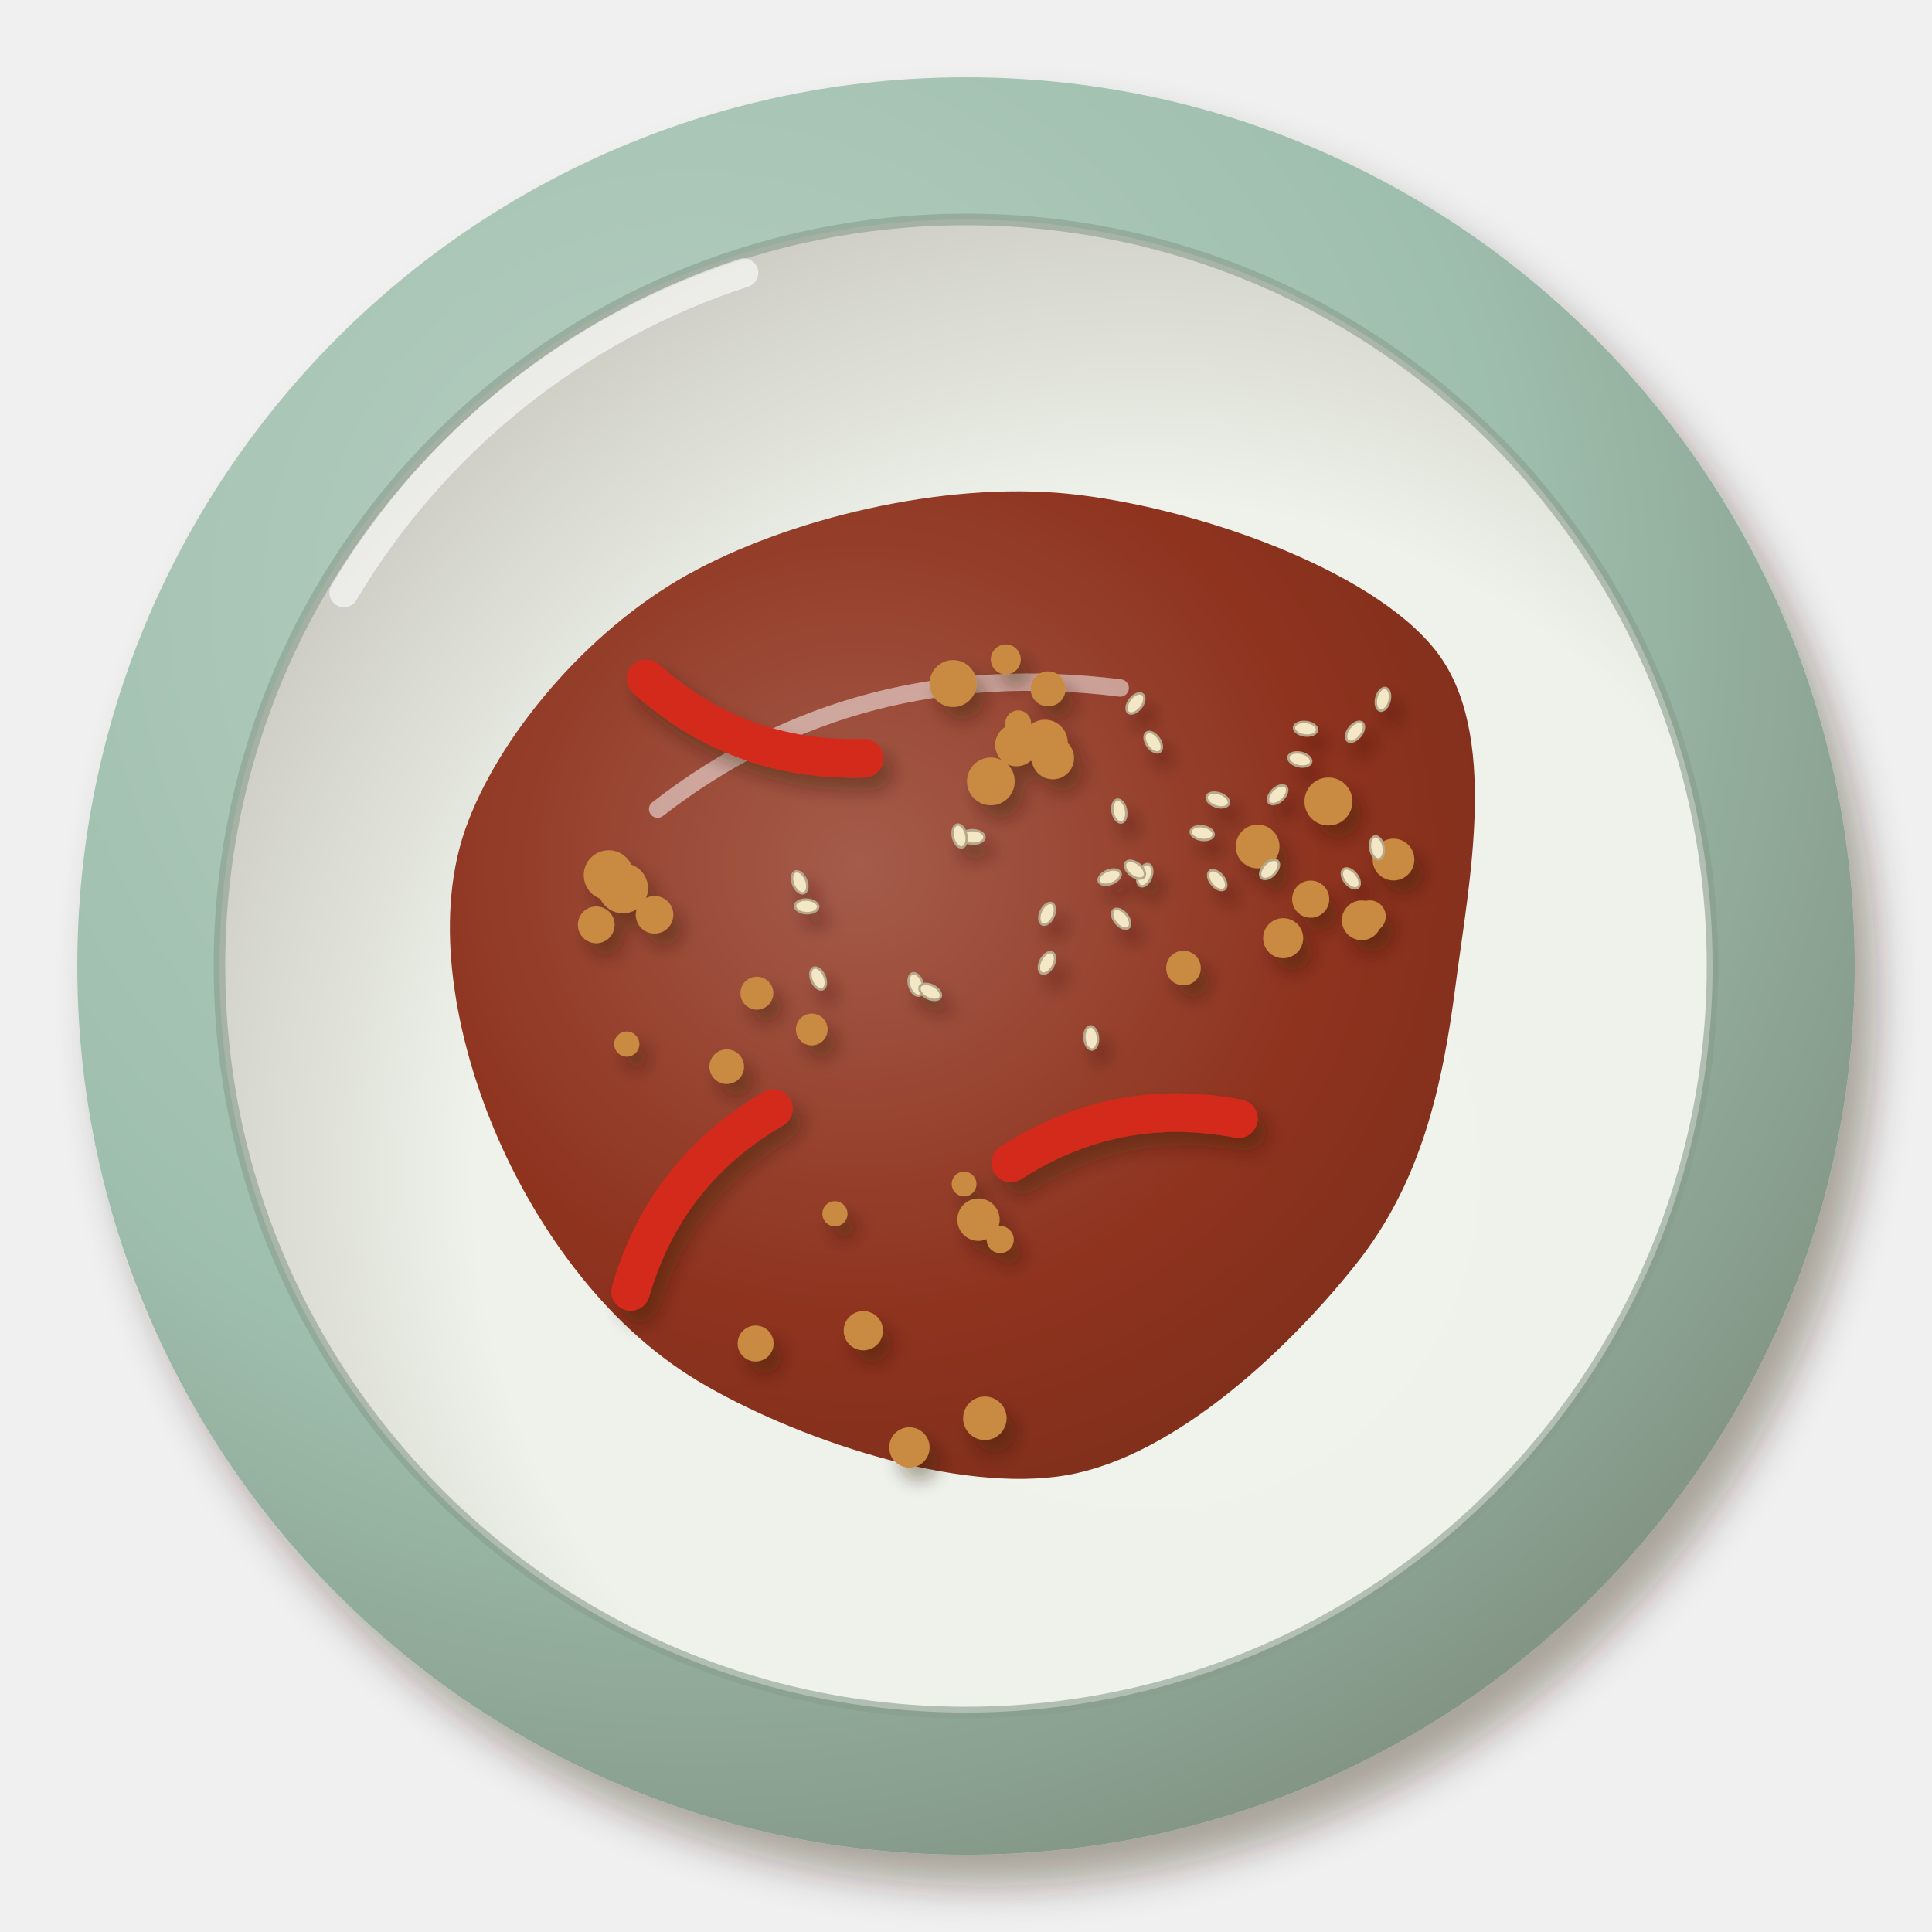
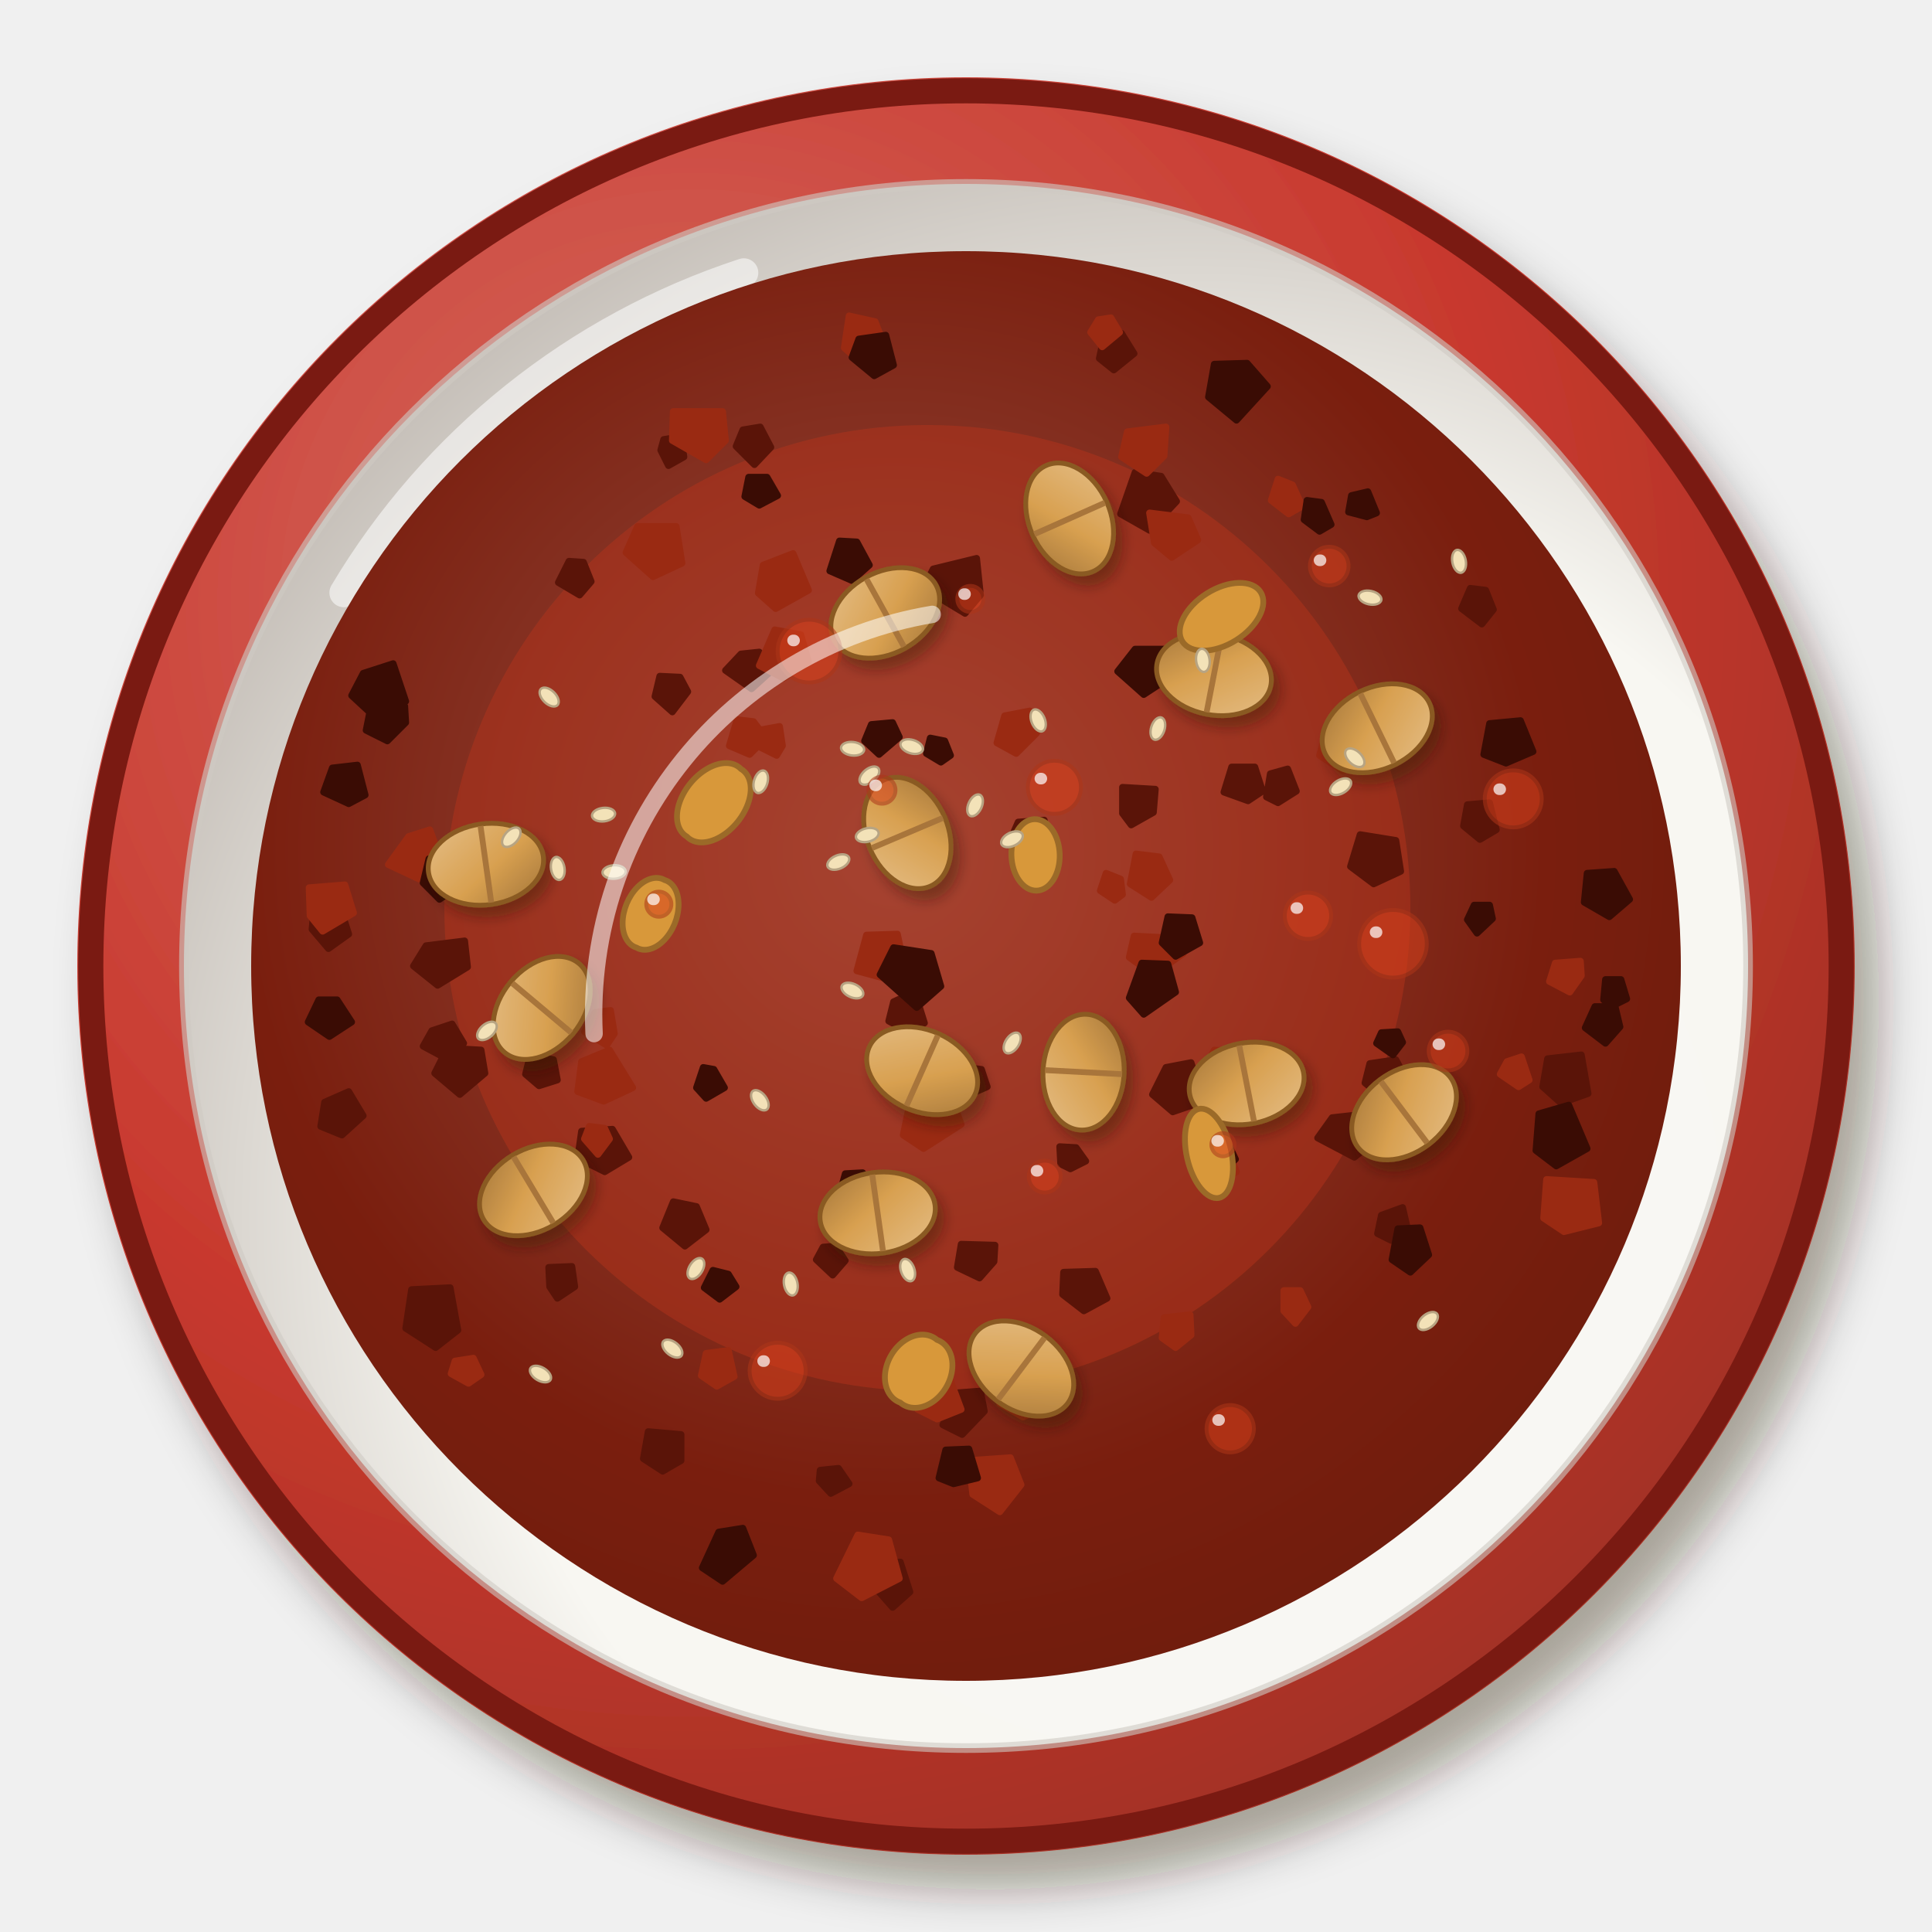
<svg xmlns="http://www.w3.org/2000/svg" viewBox="0 0 200 200" width="400" height="400">
  <defs>
    <filter id="mx_salsa_macha-1" x="-30%" y="-30%" width="160%" height="160%">
-       <feDropShadow dx="2.24" dy="3.2" stdDeviation="2.08" flood-color="#2b1607" flood-opacity=".36" />
+       <feDropShadow dx="2.52" dy="3.6" stdDeviation="2.34" flood-color="#2b1607" flood-opacity=".36" />
    </filter>
    <radialGradient id="mx_salsa_macha-2" cx="0.35" cy="0.3" r=".75">
-       <stop offset="0" stop-color="#b7cfc2" />
-       <stop offset=".6" stop-color="#9fbfae" />
-       <stop offset="1" stop-color="#829484" />
+       <stop offset="0" stop-color="#d66b62" />
+       <stop offset=".6" stop-color="#c8392e" />
+       <stop offset="1" stop-color="#a13024" />
    </radialGradient>
-     <radialGradient id="mx_salsa_macha-3" cx="0.62" cy="0.64" r=".75">
-       <stop offset="0" stop-color="#f0f3ec" />
-       <stop offset=".6" stop-color="#eef2ea" />
-       <stop offset="1" stop-color="#c3c1b8" />
+     <radialGradient id="mx_salsa_macha-3" cx="0.64" cy="0.66" r=".75">
+       <stop offset="0" stop-color="#f9f8f4" />
+       <stop offset=".6" stop-color="#f8f7f2" />
+       <stop offset="1" stop-color="#beb7b0" />
    </radialGradient>
-     <radialGradient id="mx_salsa_macha-4" cx="0.4" cy="0.38" r=".75">
-       <stop offset="0" stop-color="#a15543" />
-       <stop offset=".6" stop-color="#8a2a14" />
-       <stop offset="1" stop-color="#752511" />
+     <radialGradient id="mx_salsa_macha-4" cx="0.45" cy="0.42" r=".75">
+       <stop offset="0" stop-color="#975043" />
+       <stop offset=".6" stop-color="#7a1e0e" />
+       <stop offset="1" stop-color="#661c0c" />
    </radialGradient>
    <filter id="mx_salsa_macha-5" x="-30%" y="-30%" width="160%" height="160%">
-       <feDropShadow dx="0.98" dy="1.4" stdDeviation="0.91" flood-color="#2b1607" flood-opacity=".36" />
+       <feDropShadow dx="0.7" dy="1" stdDeviation="0.65" flood-color="#2b1607" flood-opacity=".36" />
    </filter>
+     <linearGradient id="mx_salsa_macha-6" x1="0" y1="0" x2="1" y2="1">
+       <stop offset="0" stop-color="#e4bd85" />
+       <stop offset=".55" stop-color="#d8a050" />
+       <stop offset="1" stop-color="#a4763a" />
+     </linearGradient>
  </defs>
  <g filter="url(#mx_salsa_macha-1)">
    <circle cx="100" cy="100" r="92" fill="url(#mx_salsa_macha-2)" />
  </g>
-   <circle cx="100" cy="100" r="77.28" fill="url(#mx_salsa_macha-3)" />
-   <circle cx="100" cy="100" r="77.28" fill="none" stroke="#889d8c" stroke-width="1.2" opacity=".6" />
-   <path d="M35.6,61.36 A75.44,75.44 0 0 1 77,28.24" stroke="#fff" stroke-width="3" fill="none" stroke-linecap="round" opacity=".6" />
-   <path transform="translate(100 102)" d="M50.68,0C49.31,10.58 47.11,20.38 40.41,28.82C33.72,37.27 21.88,48.68 10.52,50.69C-0.85,52.71 -17.92,46.86 -27.8,40.93C-37.68,34.99 -44.76,24.58 -48.77,15.09C-52.78,5.59 -55.18,-6.45 -51.87,-16.05C-48.55,-25.64 -39.27,-36.69 -28.86,-42.49C-18.46,-48.3 -2.36,-52.19 10.56,-50.89C23.47,-49.58 41.93,-43.15 48.61,-34.67C55.3,-26.19 52.04,-10.58 50.68,0Z" fill="url(#mx_salsa_macha-4)" opacity="0.95" />
-   <path transform="translate(100 102)" d="M-31.92,-18.24 Q-11.4,-34.2 15.96,-30.78" stroke="#fff" stroke-width="1.8" fill="none" stroke-linecap="round" opacity=".5" />
+   <circle cx="100" cy="100" r="90.6" fill="none" stroke="#7a1a12" stroke-width="2.6" />
+   <circle cx="100" cy="100" r="80.96" fill="url(#mx_salsa_macha-3)" />
+   <circle cx="100" cy="100" r="80.96" fill="none" stroke="#cfcac3" stroke-width="1" opacity=".6" />
+   <path d="M35.6,61.36 A75.44,75.44 0 0 1 77,28.24" stroke="#fff" stroke-width="3" fill="none" stroke-linecap="round" opacity="0.55" />
+   <circle cx="100" cy="100" r="74" fill="url(#mx_salsa_macha-4)" opacity="1" />
+   <circle cx="96" cy="94" r="50" fill="#b8341a" opacity=".45" />
+   <path d="M101.5,61.6L99.9,63.5L95.6,60.9L96.6,58.9L101.1,57.8ZM48.4,100.1L45.3,102L42.8,100L44.1,97.9L48.1,97.4ZM130.7,81.9L129.2,82.9L126.7,82L127.5,79.4L129.9,79.4ZM164.4,113.2L161.6,114.2L159.7,112.5L160.2,109.6L163.7,109.2ZM95.7,105.9L94.2,106.9L92,105.7L92.5,103.7L94.7,102.7ZM154.9,85.9L153.2,86.9L151.5,85.5L151.9,83.3L154.2,83.1ZM121.8,51.9L119,54.9L116,53.2L117.5,48.9L120.2,49.3ZM37.6,115.5L35.4,117.5L33.2,116.6L33.6,114.1L36.1,113ZM108.5,86.7L106.6,88.8L104.7,86.7L105.4,85.1L108.1,84.9ZM112.4,120.2L110.8,121L109.8,120.5L109.7,118.7L111.4,118.8ZM145.8,112.1L143.1,113.6L141.3,112.1L141.8,110.1L144.5,109.7ZM124.6,114L121.4,115.1L119.3,113.3L120.7,110.5L123.3,110ZM134.2,81.9L132.3,83.1L131.1,82.5L131.5,80.1L133.3,79.6ZM114.6,134.4L112.2,135.7L110,134L110.1,131.7L113.4,131.6ZM102.9,130.6L101.4,132.3L99.1,131.2L99.5,128.8L103,128.9ZM73.1,127.3L70.9,129L68.6,127.1L69.7,124.4L72.1,124.9ZM94.2,164.8L92.4,166.4L90.2,163.9L90.9,161.8L93.2,161.7ZM57.7,111.8L55.8,112.4L54.4,111.2L54.9,109.2L57.3,109.7ZM79.8,46.3L78.1,48.1L76.2,46.2L76.9,44.5L78.7,44.2ZM145,90.2L142.2,91.5L139.8,89.7L140.8,86.4L144.5,87ZM65.1,119.8L62.6,121.3L59.8,119.9L60.2,117.1L63.4,116.9ZM102.2,112.5L100.6,113.2L99.7,112.6L100,110.5L101.6,110.7ZM71.2,71.6L69.6,73.7L67.8,72.1L68.3,70L70.4,70.1ZM79.9,69.4L77.8,71.3L75.1,69.4L76.7,67.7L78.6,67.5ZM154.6,63.1L153.4,64.6L151.3,63L152.2,60.9L153.8,61.1ZM59.5,133.2L57.7,134.4L56.9,133.2L56.8,131.2L59.2,131.1ZM61.2,60.2L60,61.6L57.8,60.3L58.9,58.1L60.4,58.2ZM145.8,127.6L144,128.4L142.6,127.7L143,125.8L145.2,125ZM87.5,130.5L86.2,132L84.5,130.4L85.2,129.1L86.5,129ZM87.9,153.6L86,154.6L84.8,153.3L84.9,152.2L86.8,152ZM119.4,84.1L117.1,85.4L116.2,84.2L116.2,81.5L119.6,81.7ZM101.9,146.1L99.6,148.5L97.6,147.5L98.9,144.2L101.5,144ZM50.2,111.1L47.6,113.3L45,111.1L46.3,108.5L49.8,108.7ZM48,108L46.6,109.8L43.8,108.3L44.7,106.7L46.8,106ZM70.8,47.3L69.2,48.2L68.4,46.6L68.7,45.5L70.5,45.2ZM142.8,117.7L140.2,119.8L136.4,117.8L137.9,115.7L141.5,115.3ZM36.1,96.7L34,98.2L32.3,96.2L32.5,94L35.3,94.2ZM47.4,137.7L45.1,139.5L42,137.5L42.6,133.5L46.6,133.3ZM117.4,36.6L115.3,38.3L113.8,37.1L114.5,33.9L116.1,34.5ZM70.5,151.2L68.6,152.3L66.6,151L67.1,148.2L70.5,148.5Z" fill="#5a1408" stroke="#5a1408" stroke-width=".7" stroke-linejoin="round" />
+   <path d="M163.7,101L162.5,102.7L160.4,101.6L161,99.7L163.6,99.5ZM49.8,142.3L48.5,143.2L46.7,142.2L47.1,140.9L49,140.6ZM135.4,135.3L134.1,137L132.9,135.7L132.9,133.6L134.6,133.6ZM79.3,76.4L77.6,78.1L75.5,77.2L76.3,74.5L78,74.7ZM75.1,45.6L73.1,47.6L69.6,45.6L69.7,42.6L74.8,42.6ZM120.5,47.2L118.7,49L116.1,47.3L116.7,44.7L120.7,44.2ZM158.3,111.8L157.2,112.5L155.3,111.2L156,109.9L157.5,109.4ZM105.7,153.7L103.5,156.5L100.7,154.7L100.3,151.2L104.6,150.9ZM121.1,91.1L119.2,92.9L117,91.5L117.6,88.4L120,88.7ZM114.9,111.5L113.7,112.3L112.5,111.4L113.2,109.8L114.3,109.7ZM115.9,34.4L114.1,35.9L112.9,34.4L113.7,33.1L115,32.9ZM50.1,89.9L48,91.9L46,90.3L47,88.5L49.1,87.9ZM122.5,98.7L119.4,100.9L116.9,99.1L117.4,96.9L121.4,97.1ZM76,142.5L74.2,143.5L72.6,142.4L73.1,140.1L75.4,139.8ZM36.6,94.5L33.4,96.4L32.1,94.8L32,91.9L35.7,91.6ZM128.2,110.6L126.1,111.6L124.7,110.6L125.7,108.7L127.1,108.8ZM93.6,100L91.3,101.2L88.7,100.5L89.7,96.8L92.9,96.7ZM128,121.3L125.7,122.9L124.7,121.5L125.5,119.3L127.4,119.9ZM108.3,145.5L105.9,146.7L103.5,145.3L104.7,142.5L108.2,142.4ZM165.5,126.6L161.9,127.5L159.8,126.1L160.1,122.1L165,122.4ZM70.6,58.3L67.6,59.7L64.8,57.2L66,54.5L70,54.5ZM93.1,163.4L89.2,165.4L86.6,163.4L88.8,158.9L92,159.4ZM124,55.9L121.3,57.7L119.5,56.2L119,53.1L123,53.6ZM83.7,68.5L81.1,70.2L78.6,68.9L80.2,65.2L82.9,65.7ZM91.7,36.2L89.3,37.7L87.4,36L87.9,32.7L90.6,33.3ZM116.2,92.6L115.4,93.2L113.9,92.2L114.5,90.4L116,91ZM65.5,112.6L62.5,114L59.8,113L60.2,109.9L63.1,108.7ZM123.3,138.2L121.7,139.5L120.3,138.5L120.5,136.4L123.2,136.1ZM99.5,116.4L95.6,118.9L93.5,117.5L94.2,114.1L98.7,114.1ZM83.7,61.1L80.3,63L78.5,61.4L79,58.5L82.1,57.3ZM63.6,107L62.8,108.2L60.5,106.8L61.6,104.8L63.2,104.6ZM107.3,75.9L105.2,78L103.2,76.9L104,74.1L106.6,73.6ZM81,77.2L80.4,78.2L78.6,77.3L78.5,75.6L80.7,75.2ZM134.8,52.4L133.4,53.2L131.6,51.8L132.3,49.6L133.8,50.2ZM45.7,89.2L43.4,91L40.2,89.5L42.3,86.6L44.5,85.9ZM99.5,145.9L97,146.9L95,145.9L96,143L98.2,142.4ZM63.1,117.9L61.9,119.5L60.5,117.9L61,116.6L62.6,116.8ZM141.9,78.1L139,79.8L136.6,78.2L137.5,74.9L140.7,75.3Z" fill="#9a2a12" stroke="#9a2a12" stroke-width=".7" stroke-linejoin="round" />
+   <path d="M154.5,95.1L152.9,96.6L151.9,95.2L152.6,93.7L154.2,93.7ZM89.8,122.6L87.9,123.9L87,123.3L87.5,121.5L89.3,121.4ZM36.4,105.8L34.1,107.3L31.9,105.8L33,103.5L34.9,103.5ZM158.7,77.8L155.9,79L153.6,78.1L154.2,74.9L157.4,74.6ZM167.7,106.3L166.2,108L164.1,106.4L165.1,104.2L167.2,104.2ZM147.9,129.9L146,131.7L144.1,130.4L144.7,127.2L147,127.1ZM93.1,76.3L91,78.1L89.5,76.7L90.2,75L92.4,74.8ZM164.3,118.9L161.1,120.7L159,119.1L159.3,115.3L162.4,114.4ZM97.4,102.1L94.9,104.3L91.1,100.9L92.5,98.1L96.4,98.7ZM101.2,153L98.7,153.6L97.2,153L97.9,150.1L100.3,150ZM168.7,93.1L166.6,94.9L164,93.4L164.3,90.4L167.1,90.2ZM42,74.8L40.1,76.7L37.9,75.6L38.4,73.1L41.9,73.1ZM98.4,78.2L97.4,78.9L95.9,78L96.3,76.4L97.8,76.7ZM131.2,40L128,43.5L125.1,41.1L125.7,37.7L129.1,37.6ZM168.4,103.4L166.8,104.2L166,103.5L166.2,101.4L167.8,101.4ZM48.3,91.1L45.5,93.1L43.8,91.4L44.4,88.9L47,88.8ZM142.5,53.1L141.5,53.5L139.6,53L139.9,51.3L141.6,50.9ZM92.5,37.8L90.5,38.9L88.2,37L88.9,35.1L91.7,34.7ZM76.2,133.2L74.5,134.5L72.9,133.3L73.8,131.5L75.4,131.9ZM121.3,70L118.4,71.9L115.7,69.5L117.5,67.2L120.5,67.2ZM80.5,51.3L78.6,52.3L77.1,51.4L77.5,49.4L79.4,49.4ZM75,112.6L73.1,113.7L72.1,112.6L72.8,110.5L73.9,110.7ZM90,58.5L88.2,60.1L85.9,59.1L86.9,56L88.7,56.1ZM127.9,120L126.7,121.1L125,120L125.2,118.5L127.1,118.3ZM110,145.5L108.2,145.9L107.1,145.1L107.5,143.1L109.5,143.4ZM78,161L74.8,163.7L72.7,162.3L74.4,158.6L76.9,158.2ZM121.7,102.7L118.4,105L116.9,103.3L118.2,99.7L120.9,99.8ZM145.2,107.9L144.2,109.2L142.5,108L143,106.9L144.7,106.8ZM37.8,82.3L36.1,83.2L33.5,82L34.4,79.5L37,79.2ZM42,72.6L39.1,74.5L36.4,72L37.6,69.7L40.7,68.7ZM124.2,97.6L121.7,99L120.3,97.6L120.9,94.9L123.4,95ZM137.8,54.3L136.6,55L135,53.8L135.3,51.8L136.8,52Z" fill="#3a0c04" stroke="#3a0c04" stroke-width=".7" stroke-linejoin="round" />
  <g filter="url(#mx_salsa_macha-5)">
-     <circle cx="132.83" cy="97.12" r="2.07" fill="#c98a42" />
-     <circle cx="135.68" cy="93.08" r="1.92" fill="#c98a42" />
-     <circle cx="137.52" cy="82.97" r="2.48" fill="#c98a42" />
-     <circle cx="122.51" cy="100.21" r="1.79" fill="#c98a42" />
-     <circle cx="141.8" cy="94.86" r="1.65" fill="#c98a42" />
-     <circle cx="144.25" cy="88.98" r="2.16" fill="#c98a42" />
-     <circle cx="130.19" cy="87.63" r="2.26" fill="#c98a42" />
-     <circle cx="140.96" cy="95.27" r="2.05" fill="#c98a42" />
-     <circle cx="104.12" cy="68.26" r="1.55" fill="#c98a42" />
-     <circle cx="98.66" cy="70.76" r="2.43" fill="#c98a42" />
-     <circle cx="108.99" cy="78.48" r="2.19" fill="#c98a42" />
-     <circle cx="108.16" cy="76.88" r="2.37" fill="#c98a42" />
-     <circle cx="105.22" cy="77.12" r="2.2" fill="#c98a42" />
-     <circle cx="108.5" cy="71.31" r="1.81" fill="#c98a42" />
-     <circle cx="105.4" cy="74.88" r="1.34" fill="#c98a42" />
-     <circle cx="102.57" cy="80.89" r="2.47" fill="#c98a42" />
-     <circle cx="84.03" cy="106.57" r="1.64" fill="#c98a42" />
-     <circle cx="64.88" cy="108.08" r="1.3" fill="#c98a42" />
-     <circle cx="63.01" cy="90.6" r="2.58" fill="#c98a42" />
-     <circle cx="67.76" cy="94.7" r="1.94" fill="#c98a42" />
-     <circle cx="61.72" cy="95.74" r="1.9" fill="#c98a42" />
-     <circle cx="75.23" cy="110.42" r="1.79" fill="#c98a42" />
-     <circle cx="64.49" cy="91.95" r="2.59" fill="#c98a42" />
-     <circle cx="78.35" cy="102.81" r="1.7" fill="#c98a42" />
-     <circle cx="103.54" cy="128.32" r="1.4" fill="#c98a42" />
-     <circle cx="89.37" cy="137.75" r="2.03" fill="#c98a42" />
-     <circle cx="101.29" cy="126.26" r="2.19" fill="#c98a42" />
-     <circle cx="86.43" cy="125.65" r="1.3" fill="#c98a42" />
-     <circle cx="94.14" cy="149.84" r="2.09" fill="#c98a42" />
-     <circle cx="99.8" cy="122.57" r="1.28" fill="#c98a42" />
-     <circle cx="101.95" cy="146.82" r="2.25" fill="#c98a42" />
-     <circle cx="78.22" cy="139.08" r="1.86" fill="#c98a42" />
-     <g transform="translate(78.17 74.38) rotate(200)">
-       <path d="M-12,0 Q0,-4.8 12,0" stroke="#d42a1c" stroke-width="4" fill="none" stroke-linecap="round" />
+     <g transform="translate(145.35 115.14) rotate(143)">
+       <ellipse rx="6" ry="4.2" fill="url(#mx_salsa_macha-6)" stroke="#8a5a20" stroke-width=".5" />
+       <path d="M0,-4 L0,4" stroke="#a8743a" stroke-width=".6" />
    </g>
-     <g transform="translate(116.42 118.09) rotate(349)">
-       <path d="M-12,0 Q0,-4.8 12,0" stroke="#d42a1c" stroke-width="4" fill="none" stroke-linecap="round" />
+     <g transform="translate(56.08 104.34) rotate(310)">
+       <ellipse rx="6" ry="4.2" fill="url(#mx_salsa_macha-6)" stroke="#8a5a20" stroke-width=".5" />
+       <path d="M0,-4 L0,4" stroke="#a8743a" stroke-width=".6" />
    </g>
-     <g transform="translate(72.67 124.23) rotate(308)">
-       <path d="M-12,0 Q0,-4.8 12,0" stroke="#d42a1c" stroke-width="4" fill="none" stroke-linecap="round" />
+     <g transform="translate(93.93 86.23) rotate(247)">
+       <ellipse rx="6" ry="4.2" fill="url(#mx_salsa_macha-6)" stroke="#8a5a20" stroke-width=".5" />
+       <path d="M0,-4 L0,4" stroke="#a8743a" stroke-width=".6" />
    </g>
-     <ellipse cx="118.5" cy="90.6" rx="1.2" ry=".7" transform="rotate(110.73 118.5 90.6)" fill="#f3e7c6" stroke="#b7a88c" stroke-width=".25" />
-     <ellipse cx="83.5" cy="93.83" rx="1.2" ry=".7" transform="rotate(2.7 83.5 93.83)" fill="#f3e7c6" stroke="#b7a88c" stroke-width=".25" />
-     <ellipse cx="94.82" cy="101.91" rx="1.2" ry=".7" transform="rotate(71.93 94.82 101.91)" fill="#f3e7c6" stroke="#b7a88c" stroke-width=".25" />
-     <ellipse cx="100.71" cy="86.64" rx="1.2" ry=".7" transform="rotate(2.07 100.71 86.64)" fill="#f3e7c6" stroke="#b7a88c" stroke-width=".25" />
-     <ellipse cx="84.69" cy="101.29" rx="1.2" ry=".7" transform="rotate(66.65 84.69 101.29)" fill="#f3e7c6" stroke="#b7a88c" stroke-width=".25" />
-     <ellipse cx="82.78" cy="91.34" rx="1.2" ry=".7" transform="rotate(67.48 82.78 91.34)" fill="#f3e7c6" stroke="#b7a88c" stroke-width=".25" />
-     <ellipse cx="114.87" cy="90.8" rx="1.2" ry=".7" transform="rotate(157.54 114.87 90.8)" fill="#f3e7c6" stroke="#b7a88c" stroke-width=".25" />
-     <ellipse cx="112.96" cy="107.45" rx="1.2" ry=".7" transform="rotate(85.21 112.96 107.45)" fill="#f3e7c6" stroke="#b7a88c" stroke-width=".25" />
-     <ellipse cx="116.06" cy="95.11" rx="1.2" ry=".7" transform="rotate(50.2 116.06 95.11)" fill="#f3e7c6" stroke="#b7a88c" stroke-width=".25" />
-     <ellipse cx="117.49" cy="90.03" rx="1.2" ry=".7" transform="rotate(37.91 117.49 90.03)" fill="#f3e7c6" stroke="#b7a88c" stroke-width=".25" />
-     <ellipse cx="108.38" cy="99.68" rx="1.2" ry=".7" transform="rotate(118.14 108.38 99.68)" fill="#f3e7c6" stroke="#b7a88c" stroke-width=".25" />
-     <ellipse cx="99.34" cy="86.54" rx="1.2" ry=".7" transform="rotate(77.04 99.34 86.54)" fill="#f3e7c6" stroke="#b7a88c" stroke-width=".25" />
-     <ellipse cx="108.4" cy="94.6" rx="1.2" ry=".7" transform="rotate(114.53 108.4 94.6)" fill="#f3e7c6" stroke="#b7a88c" stroke-width=".25" />
-     <ellipse cx="96.29" cy="102.68" rx="1.2" ry=".7" transform="rotate(27.43 96.29 102.68)" fill="#f3e7c6" stroke="#b7a88c" stroke-width=".25" />
-     <ellipse cx="140.27" cy="75.75" rx="1.2" ry=".7" transform="rotate(128.88 140.27 75.75)" fill="#f3e7c6" stroke="#b7a88c" stroke-width=".25" />
-     <ellipse cx="126" cy="91.11" rx="1.2" ry=".7" transform="rotate(50.17 126 91.11)" fill="#f3e7c6" stroke="#b7a88c" stroke-width=".25" />
-     <ellipse cx="142.54" cy="87.77" rx="1.2" ry=".7" transform="rotate(79.57 142.54 87.77)" fill="#f3e7c6" stroke="#b7a88c" stroke-width=".25" />
-     <ellipse cx="131.42" cy="90" rx="1.2" ry=".7" transform="rotate(133.45 131.42 90)" fill="#f3e7c6" stroke="#b7a88c" stroke-width=".25" />
-     <ellipse cx="134.55" cy="78.62" rx="1.2" ry=".7" transform="rotate(13.19 134.55 78.62)" fill="#f3e7c6" stroke="#b7a88c" stroke-width=".25" />
-     <ellipse cx="115.87" cy="83.96" rx="1.2" ry=".7" transform="rotate(78.92 115.87 83.96)" fill="#f3e7c6" stroke="#b7a88c" stroke-width=".25" />
-     <ellipse cx="124.45" cy="86.24" rx="1.2" ry=".7" transform="rotate(9.17 124.45 86.24)" fill="#f3e7c6" stroke="#b7a88c" stroke-width=".25" />
-     <ellipse cx="132.26" cy="82.27" rx="1.2" ry=".7" transform="rotate(136.08 132.26 82.27)" fill="#f3e7c6" stroke="#b7a88c" stroke-width=".25" />
-     <ellipse cx="117.54" cy="72.82" rx="1.2" ry=".7" transform="rotate(127.9 117.54 72.82)" fill="#f3e7c6" stroke="#b7a88c" stroke-width=".25" />
-     <ellipse cx="139.83" cy="90.93" rx="1.2" ry=".7" transform="rotate(51.28 139.83 90.93)" fill="#f3e7c6" stroke="#b7a88c" stroke-width=".25" />
-     <ellipse cx="143.16" cy="72.39" rx="1.2" ry=".7" transform="rotate(104.07 143.16 72.39)" fill="#f3e7c6" stroke="#b7a88c" stroke-width=".25" />
-     <ellipse cx="135.15" cy="75.44" rx="1.2" ry=".7" transform="rotate(7.17 135.15 75.44)" fill="#f3e7c6" stroke="#b7a88c" stroke-width=".25" />
-     <ellipse cx="119.38" cy="76.83" rx="1.2" ry=".7" transform="rotate(55.31 119.38 76.83)" fill="#f3e7c6" stroke="#b7a88c" stroke-width=".25" />
-     <ellipse cx="126.06" cy="82.81" rx="1.2" ry=".7" transform="rotate(18.36 126.06 82.81)" fill="#f3e7c6" stroke="#b7a88c" stroke-width=".25" />
+     <g transform="translate(91.64 63.45) rotate(331)">
+       <ellipse rx="6" ry="4.2" fill="url(#mx_salsa_macha-6)" stroke="#8a5a20" stroke-width=".5" />
+       <path d="M0,-4 L0,4" stroke="#a8743a" stroke-width=".6" />
+     </g>
+     <g transform="translate(90.85 125.56) rotate(172)">
+       <ellipse rx="6" ry="4.2" fill="url(#mx_salsa_macha-6)" stroke="#8a5a20" stroke-width=".5" />
+       <path d="M0,-4 L0,4" stroke="#a8743a" stroke-width=".6" />
+     </g>
+     <g transform="translate(129.05 112.16) rotate(169)">
+       <ellipse rx="6" ry="4.2" fill="url(#mx_salsa_macha-6)" stroke="#8a5a20" stroke-width=".5" />
+       <path d="M0,-4 L0,4" stroke="#a8743a" stroke-width=".6" />
+     </g>
+     <g transform="translate(125.67 69.81) rotate(191)">
+       <ellipse rx="6" ry="4.2" fill="url(#mx_salsa_macha-6)" stroke="#8a5a20" stroke-width=".5" />
+       <path d="M0,-4 L0,4" stroke="#a8743a" stroke-width=".6" />
+     </g>
+     <g transform="translate(95.46 110.84) rotate(24)">
+       <ellipse rx="6" ry="4.2" fill="url(#mx_salsa_macha-6)" stroke="#8a5a20" stroke-width=".5" />
+       <path d="M0,-4 L0,4" stroke="#a8743a" stroke-width=".6" />
+     </g>
+     <g transform="translate(112.17 110.99) rotate(273)">
+       <ellipse rx="6" ry="4.2" fill="url(#mx_salsa_macha-6)" stroke="#8a5a20" stroke-width=".5" />
+       <path d="M0,-4 L0,4" stroke="#a8743a" stroke-width=".6" />
+     </g>
+     <g transform="translate(55.22 123.18) rotate(149)">
+       <ellipse rx="6" ry="4.2" fill="url(#mx_salsa_macha-6)" stroke="#8a5a20" stroke-width=".5" />
+       <path d="M0,-4 L0,4" stroke="#a8743a" stroke-width=".6" />
+     </g>
+     <g transform="translate(110.73 53.67) rotate(66)">
+       <ellipse rx="6" ry="4.2" fill="url(#mx_salsa_macha-6)" stroke="#8a5a20" stroke-width=".5" />
+       <path d="M0,-4 L0,4" stroke="#a8743a" stroke-width=".6" />
+     </g>
+     <g transform="translate(142.57 75.39) rotate(154)">
+       <ellipse rx="6" ry="4.2" fill="url(#mx_salsa_macha-6)" stroke="#8a5a20" stroke-width=".5" />
+       <path d="M0,-4 L0,4" stroke="#a8743a" stroke-width=".6" />
+     </g>
+     <g transform="translate(50.3 89.47) rotate(352)">
+       <ellipse rx="6" ry="4.2" fill="url(#mx_salsa_macha-6)" stroke="#8a5a20" stroke-width=".5" />
+       <path d="M0,-4 L0,4" stroke="#a8743a" stroke-width=".6" />
+     </g>
+     <g transform="translate(105.73 141.67) rotate(37)">
+       <ellipse rx="6" ry="4.2" fill="url(#mx_salsa_macha-6)" stroke="#8a5a20" stroke-width=".5" />
+       <path d="M0,-4 L0,4" stroke="#a8743a" stroke-width=".6" />
+     </g>
  </g>
+   <path d="M126.2,124A4.7,2.3 77.1 1 0 124.1,114.8A4.7,2.3 77.1 1 0 126.2,124ZM122.4,66.4A4.7,2.8 147.8 1 0 130.5,61.3A4.7,2.8 147.8 1 0 122.4,66.4ZM65.9,98.1A3.8,2.5 112 1 0 68.8,91.1A3.8,2.5 112 1 0 65.9,98.1ZM107.3,92.2A3.7,2.5 88.1 1 0 107.1,84.8A3.7,2.5 88.1 1 0 107.3,92.2ZM71.1,86.6A4.5,2.9 128.9 1 0 76.7,79.6A4.5,2.9 128.9 1 0 71.1,86.6ZM93.2,145.2A3.8,2.9 120.3 1 0 97,138.7A3.8,2.9 120.3 1 0 93.2,145.2Z" fill="#d8983a" stroke="#9b6a28" stroke-width=".6" />
+   <ellipse cx="147.82" cy="136.75" rx="1.2" ry=".7" transform="rotate(141.06 147.82 136.75)" fill="#f3e2b8" stroke="#b7a483" stroke-width=".25" />
+   <ellipse cx="56.85" cy="72.16" rx="1.2" ry=".7" transform="rotate(44.18 56.85 72.16)" fill="#f3e2b8" stroke="#b7a483" stroke-width=".25" />
+   <ellipse cx="50.41" cy="106.72" rx="1.2" ry=".7" transform="rotate(138.96 50.41 106.72)" fill="#f3e2b8" stroke="#b7a483" stroke-width=".25" />
+   <ellipse cx="141.82" cy="61.87" rx="1.2" ry=".7" transform="rotate(12.29 141.82 61.87)" fill="#f3e2b8" stroke="#b7a483" stroke-width=".25" />
+   <ellipse cx="100.94" cy="83.37" rx="1.2" ry=".7" transform="rotate(114.69 100.94 83.37)" fill="#f3e2b8" stroke="#b7a483" stroke-width=".25" />
+   <ellipse cx="88.26" cy="77.51" rx="1.2" ry=".7" transform="rotate(6.41 88.26 77.51)" fill="#f3e2b8" stroke="#b7a483" stroke-width=".25" />
+   <ellipse cx="88.24" cy="102.54" rx="1.2" ry=".7" transform="rotate(24.5 88.24 102.54)" fill="#f3e2b8" stroke="#b7a483" stroke-width=".25" />
+   <ellipse cx="107.47" cy="74.58" rx="1.2" ry=".7" transform="rotate(67.86 107.47 74.58)" fill="#f3e2b8" stroke="#b7a483" stroke-width=".25" />
+   <ellipse cx="81.86" cy="132.92" rx="1.2" ry=".7" transform="rotate(78.96 81.86 132.92)" fill="#f3e2b8" stroke="#b7a483" stroke-width=".25" />
+   <ellipse cx="52.93" cy="86.67" rx="1.2" ry=".7" transform="rotate(132.25 52.93 86.67)" fill="#f3e2b8" stroke="#b7a483" stroke-width=".25" />
+   <ellipse cx="89.78" cy="86.44" rx="1.2" ry=".7" transform="rotate(166.53 89.78 86.44)" fill="#f3e2b8" stroke="#b7a483" stroke-width=".25" />
+   <ellipse cx="151.04" cy="58.11" rx="1.2" ry=".7" transform="rotate(79.09 151.04 58.11)" fill="#f3e2b8" stroke="#b7a483" stroke-width=".25" />
+   <ellipse cx="138.78" cy="81.44" rx="1.2" ry=".7" transform="rotate(149.26 138.78 81.44)" fill="#f3e2b8" stroke="#b7a483" stroke-width=".25" />
+   <ellipse cx="86.78" cy="89.24" rx="1.2" ry=".7" transform="rotate(156.89 86.78 89.24)" fill="#f3e2b8" stroke="#b7a483" stroke-width=".25" />
+   <ellipse cx="140.25" cy="78.44" rx="1.2" ry=".7" transform="rotate(42.88 140.25 78.44)" fill="#f3e2b8" stroke="#b7a483" stroke-width=".25" />
+   <ellipse cx="94.38" cy="77.29" rx="1.2" ry=".7" transform="rotate(17.15 94.38 77.29)" fill="#f3e2b8" stroke="#b7a483" stroke-width=".25" />
+   <ellipse cx="69.6" cy="139.61" rx="1.2" ry=".7" transform="rotate(38.53 69.6 139.61)" fill="#f3e2b8" stroke="#b7a483" stroke-width=".25" />
+   <ellipse cx="93.96" cy="131.48" rx="1.2" ry=".7" transform="rotate(70.42 93.96 131.48)" fill="#f3e2b8" stroke="#b7a483" stroke-width=".25" />
+   <ellipse cx="104.78" cy="107.97" rx="1.2" ry=".7" transform="rotate(123.67 104.78 107.97)" fill="#f3e2b8" stroke="#b7a483" stroke-width=".25" />
+   <ellipse cx="119.86" cy="75.42" rx="1.2" ry=".7" transform="rotate(107.93 119.86 75.42)" fill="#f3e2b8" stroke="#b7a483" stroke-width=".25" />
+   <ellipse cx="63.57" cy="90.27" rx="1.2" ry=".7" transform="rotate(176.59 63.57 90.27)" fill="#f3e2b8" stroke="#b7a483" stroke-width=".25" />
+   <ellipse cx="90" cy="80.29" rx="1.2" ry=".7" transform="rotate(140.05 90 80.29)" fill="#f3e2b8" stroke="#b7a483" stroke-width=".25" />
+   <ellipse cx="55.95" cy="142.24" rx="1.2" ry=".7" transform="rotate(30.31 55.95 142.24)" fill="#f3e2b8" stroke="#b7a483" stroke-width=".25" />
+   <ellipse cx="62.48" cy="84.33" rx="1.2" ry=".7" transform="rotate(173.24 62.48 84.33)" fill="#f3e2b8" stroke="#b7a483" stroke-width=".25" />
+   <ellipse cx="124.52" cy="68.36" rx="1.2" ry=".7" transform="rotate(83 124.52 68.36)" fill="#f3e2b8" stroke="#b7a483" stroke-width=".25" />
+   <ellipse cx="78.66" cy="113.9" rx="1.2" ry=".7" transform="rotate(52.96 78.66 113.9)" fill="#f3e2b8" stroke="#b7a483" stroke-width=".25" />
+   <ellipse cx="72.04" cy="131.32" rx="1.2" ry=".7" transform="rotate(121.69 72.04 131.32)" fill="#f3e2b8" stroke="#b7a483" stroke-width=".25" />
+   <ellipse cx="57.74" cy="89.9" rx="1.2" ry=".7" transform="rotate(80.4 57.74 89.9)" fill="#f3e2b8" stroke="#b7a483" stroke-width=".25" />
+   <ellipse cx="78.75" cy="80.93" rx="1.2" ry=".7" transform="rotate(107.02 78.75 80.93)" fill="#f3e2b8" stroke="#b7a483" stroke-width=".25" />
+   <ellipse cx="104.76" cy="86.88" rx="1.2" ry=".7" transform="rotate(154.18 104.76 86.88)" fill="#f3e2b8" stroke="#b7a483" stroke-width=".25" />
+   <path d="M147.9,108.8a2,2 0 1 0 4,0a2,2 0 1 0 -4,0M140.7,97.7a3.5,3.5 0 1 0 7,0a3.5,3.5 0 1 0 -7,0M80.5,67.4a3.2,3.2 0 1 0 6.5,0a3.2,3.2 0 1 0 -6.5,0M153.7,82.7a2.9,2.9 0 1 0 5.9,0a2.9,2.9 0 1 0 -5.9,0M89.9,81.8a1.4,1.4 0 1 0 2.8,0a1.4,1.4 0 1 0 -2.8,0M106.5,121.8a1.6,1.6 0 1 0 3.3,0a1.6,1.6 0 1 0 -3.3,0M77.6,141.9a2.9,2.9 0 1 0 5.8,0a2.9,2.9 0 1 0 -5.8,0M124.9,147.9a2.4,2.4 0 1 0 4.9,0a2.4,2.4 0 1 0 -4.9,0M99.1,62a1.3,1.3 0 1 0 2.7,0a1.3,1.3 0 1 0 -2.7,0M135.6,58.6a2,2 0 1 0 4,0a2,2 0 1 0 -4,0M125.4,118.5a1.2,1.2 0 1 0 2.4,0a1.2,1.2 0 1 0 -2.4,0M106.4,81.5a2.7,2.7 0 1 0 5.5,0a2.7,2.7 0 1 0 -5.5,0M133,94.8a2.4,2.4 0 1 0 4.8,0a2.4,2.4 0 1 0 -4.8,0M66.9,93.6a1.3,1.3 0 1 0 2.6,0a1.3,1.3 0 1 0 -2.6,0" fill="#d8401c" opacity="0.55" stroke="#ad3517" stroke-width=".4" />
+   <path d="M148.9,108.1h.1M142.4,96.5h.1M82.1,66.3h.1M155.2,81.7h.1M90.6,81.3h.1M107.3,121.2h.1M79,140.9h.1M126.1,147h.1M99.8,61.5h.1M136.6,58h.1M126,118.1h.1M107.7,80.6h.1M134.2,94h.1M67.6,93.1h.1" stroke="#fff" stroke-width="1.2" stroke-linecap="round" opacity=".7" />
+   <path d="M61.5,107 A42,42 0 0 1 96.5,63.6" stroke="#fff" stroke-width="1.8" fill="none" stroke-linecap="round" opacity="0.55" />
</svg>
